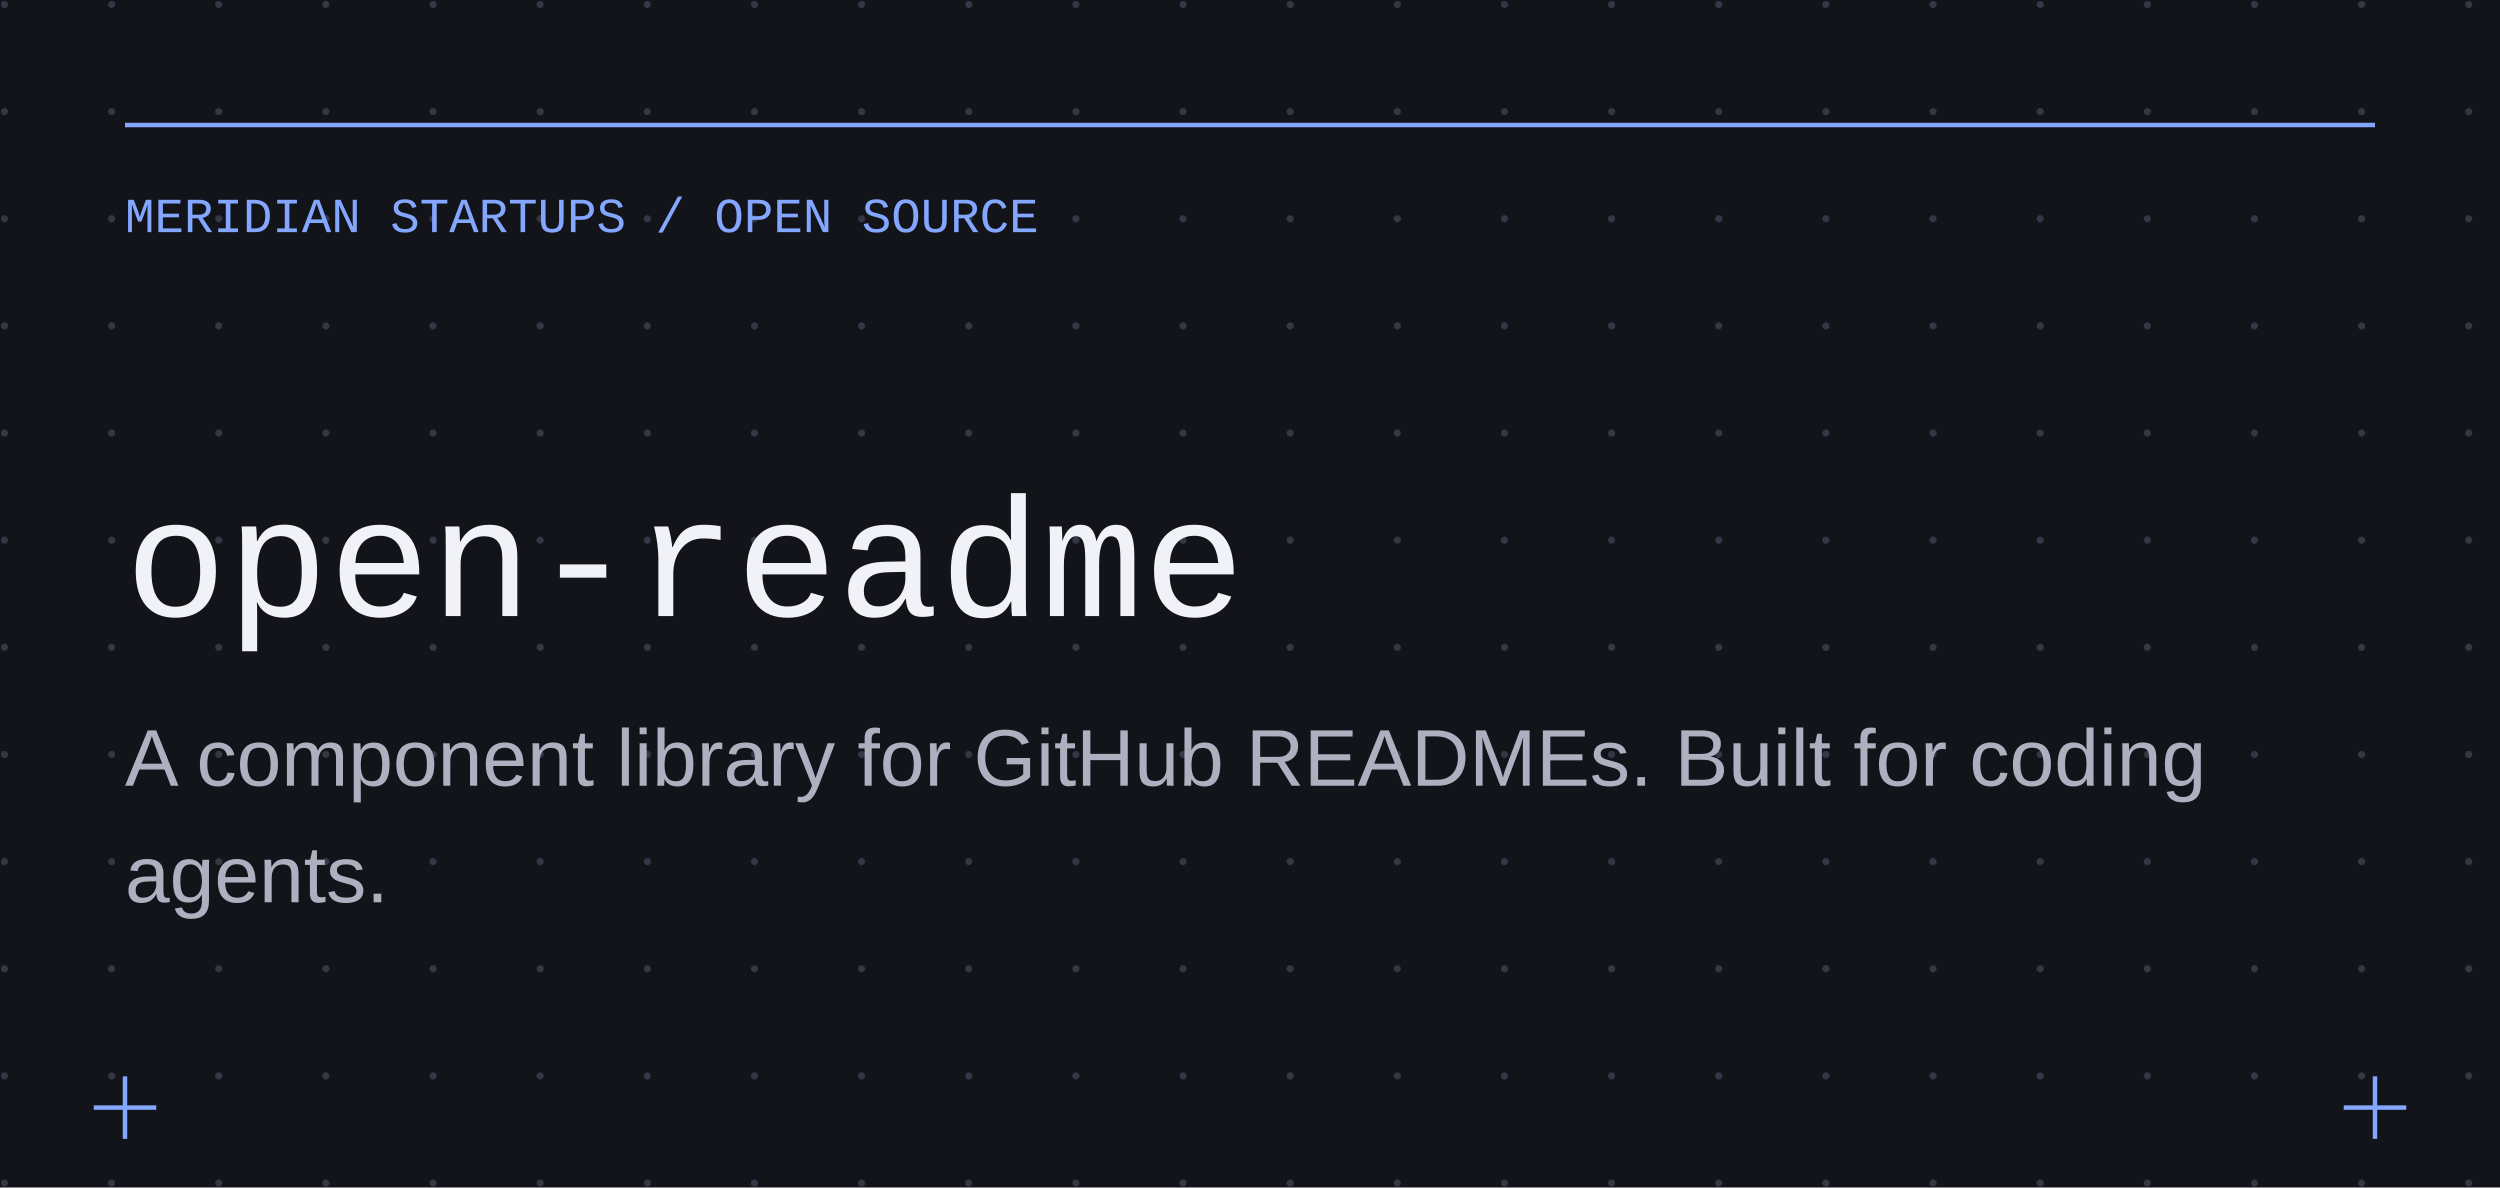
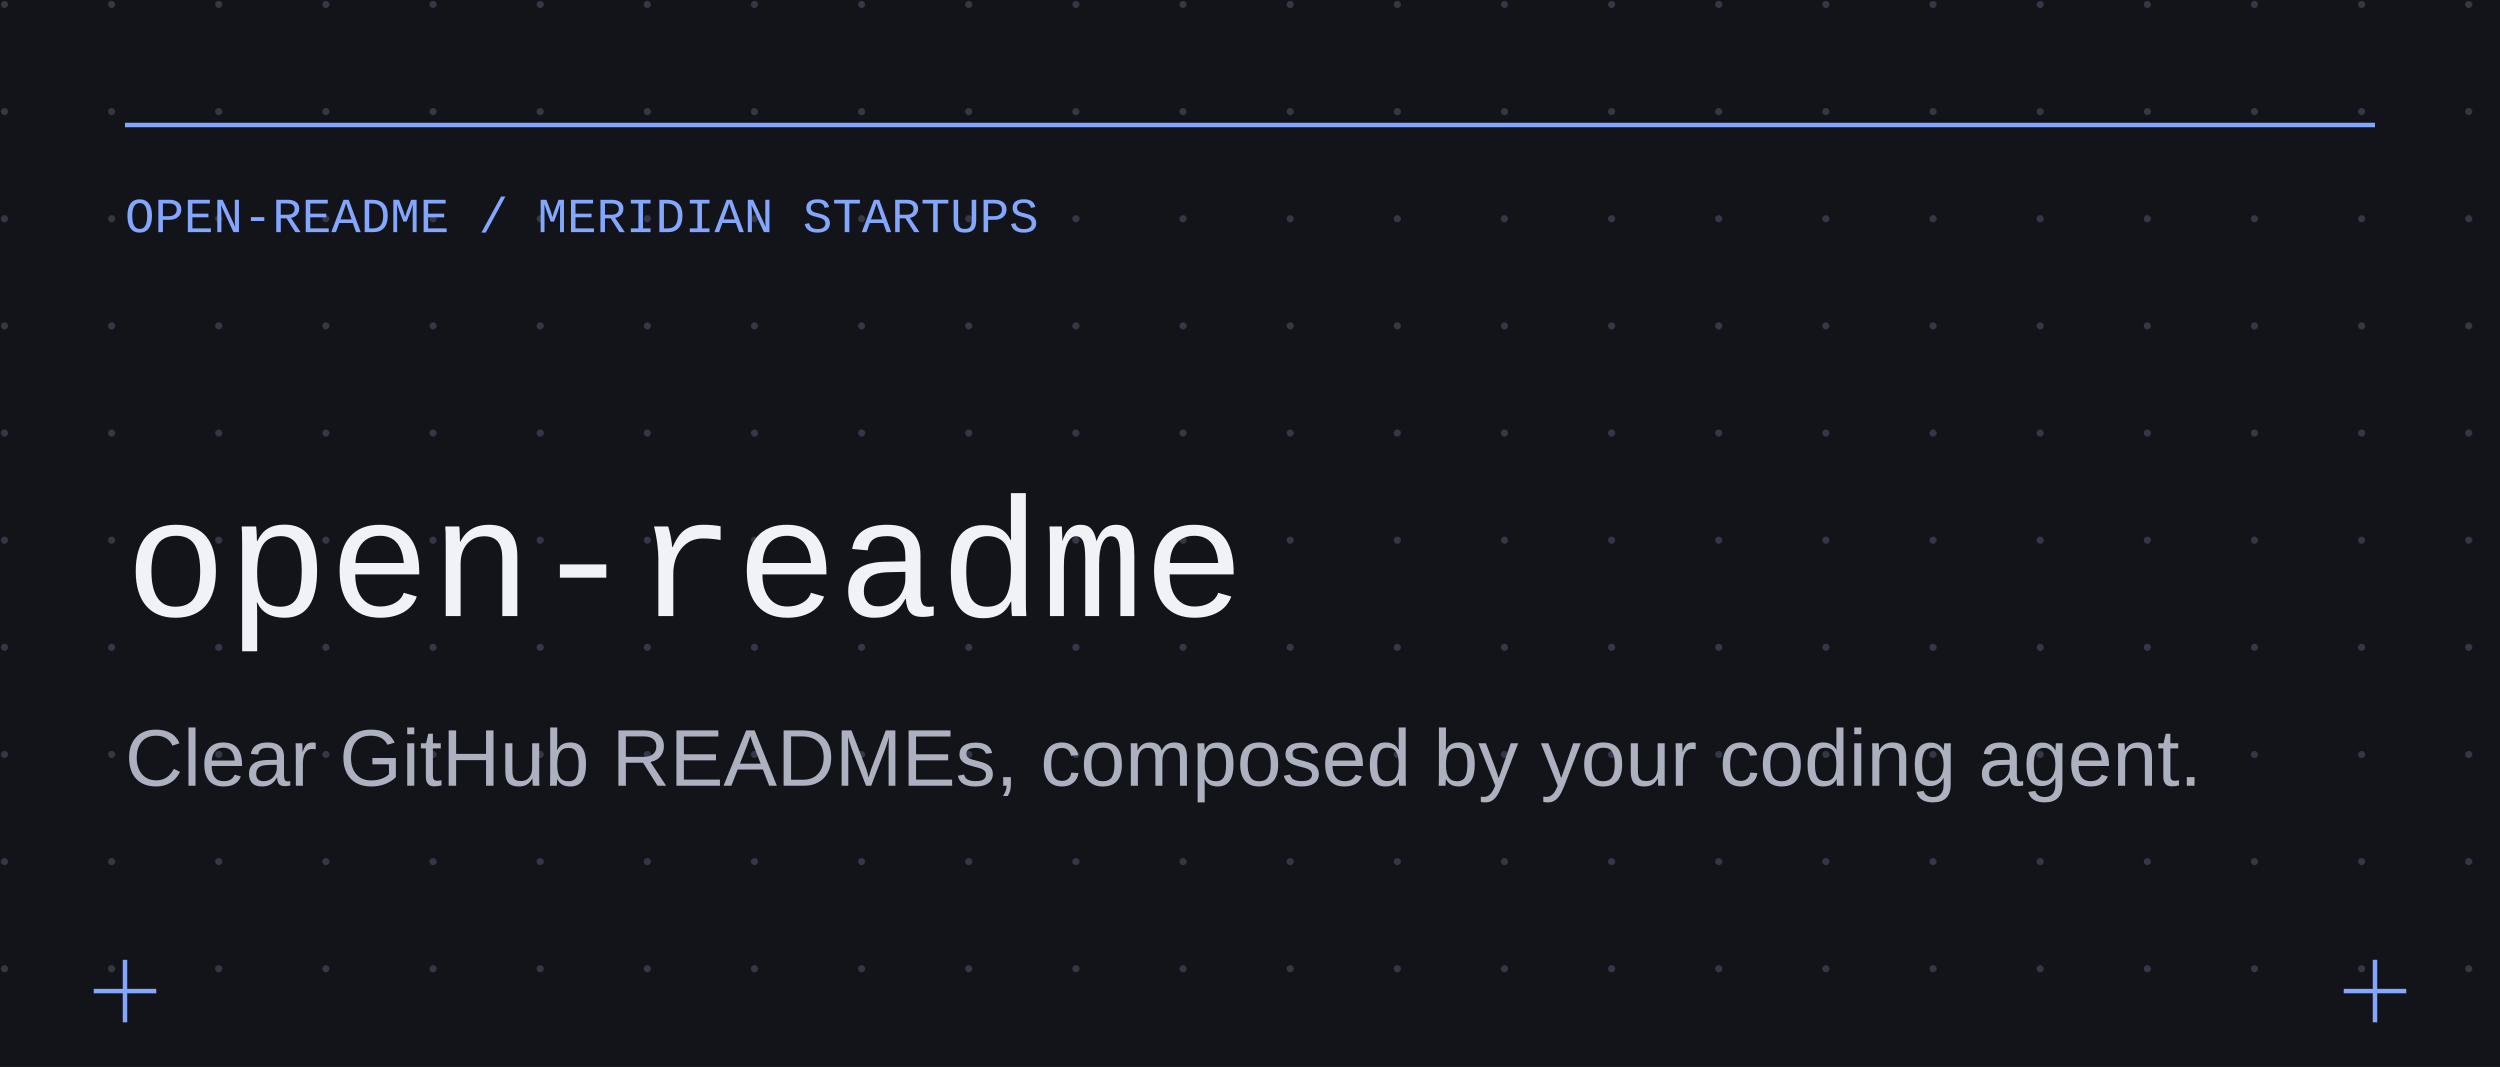
- <svg xmlns="http://www.w3.org/2000/svg" width="560" height="266" viewBox="0 0 560 266" role="img" aria-labelledby="title">
-   <rect x="0" y="0" width="560" height="266" rx="0" fill="#13141a" stroke="none" />
+ <svg xmlns="http://www.w3.org/2000/svg" width="560" height="239" viewBox="0 0 560 239" role="img" aria-labelledby="title">
+   <rect x="0" y="0" width="560" height="239" rx="0" fill="#13141a" stroke="none" />
  <defs>
    <pattern id="grid" width="24" height="24" patternUnits="userSpaceOnUse">
      <circle cx="1" cy="1" r="0.8" fill="#343745" stroke="none" />
    </pattern>
  </defs>
  <rect x="0" y="0" width="560" height="340" rx="0" fill="url(#grid)" stroke="none" />
  <path d="M28 28L532 28" stroke="#83A6FF" stroke-width="1" fill="none" />
  <text x="28" y="52" font-family="'SFMono-Regular', Consolas, 'Liberation Mono', monospace" font-size="11" font-weight="400" fill="#83A6FF" text-anchor="start">
-     <tspan x="28" dy="0">MERIDIAN STARTUPS / OPEN SOURCE</tspan>
+     <tspan x="28" dy="0">OPEN-README / MERIDIAN STARTUPS</tspan>
  </text>
  <text x="28" y="138" font-family="'SFMono-Regular', Consolas, 'Liberation Mono', monospace" font-size="38" font-weight="500" fill="#f1f2f7" text-anchor="start">
    <tspan x="28" dy="0">open-readme</tspan>
  </text>
  <text x="28" y="176" font-family="-apple-system, BlinkMacSystemFont, 'Segoe UI', Arial, sans-serif" font-size="18" font-weight="400" fill="#adb1bf" text-anchor="start">
-     <tspan x="28" dy="0">A component library for GitHub READMEs. Built for coding</tspan>
-     <tspan x="28" dy="26.1">agents.</tspan>
+     <tspan x="28" dy="0">Clear GitHub READMEs, composed by your coding agent.</tspan>
  </text>
-   <path d="M21 248.1L35 248.1" stroke="#83A6FF" stroke-width="1" fill="none" />
-   <path d="M28 241.1L28 255.1" stroke="#83A6FF" stroke-width="1" fill="none" />
-   <path d="M525 248.1L539 248.1" stroke="#83A6FF" stroke-width="1" fill="none" />
-   <path d="M532 241.1L532 255.1" stroke="#83A6FF" stroke-width="1" fill="none" />
+   <path d="M21 222L35 222" stroke="#83A6FF" stroke-width="1" fill="none" />
+   <path d="M28 215L28 229" stroke="#83A6FF" stroke-width="1" fill="none" />
+   <path d="M525 222L539 222" stroke="#83A6FF" stroke-width="1" fill="none" />
+   <path d="M532 215L532 229" stroke="#83A6FF" stroke-width="1" fill="none" />
</svg>
